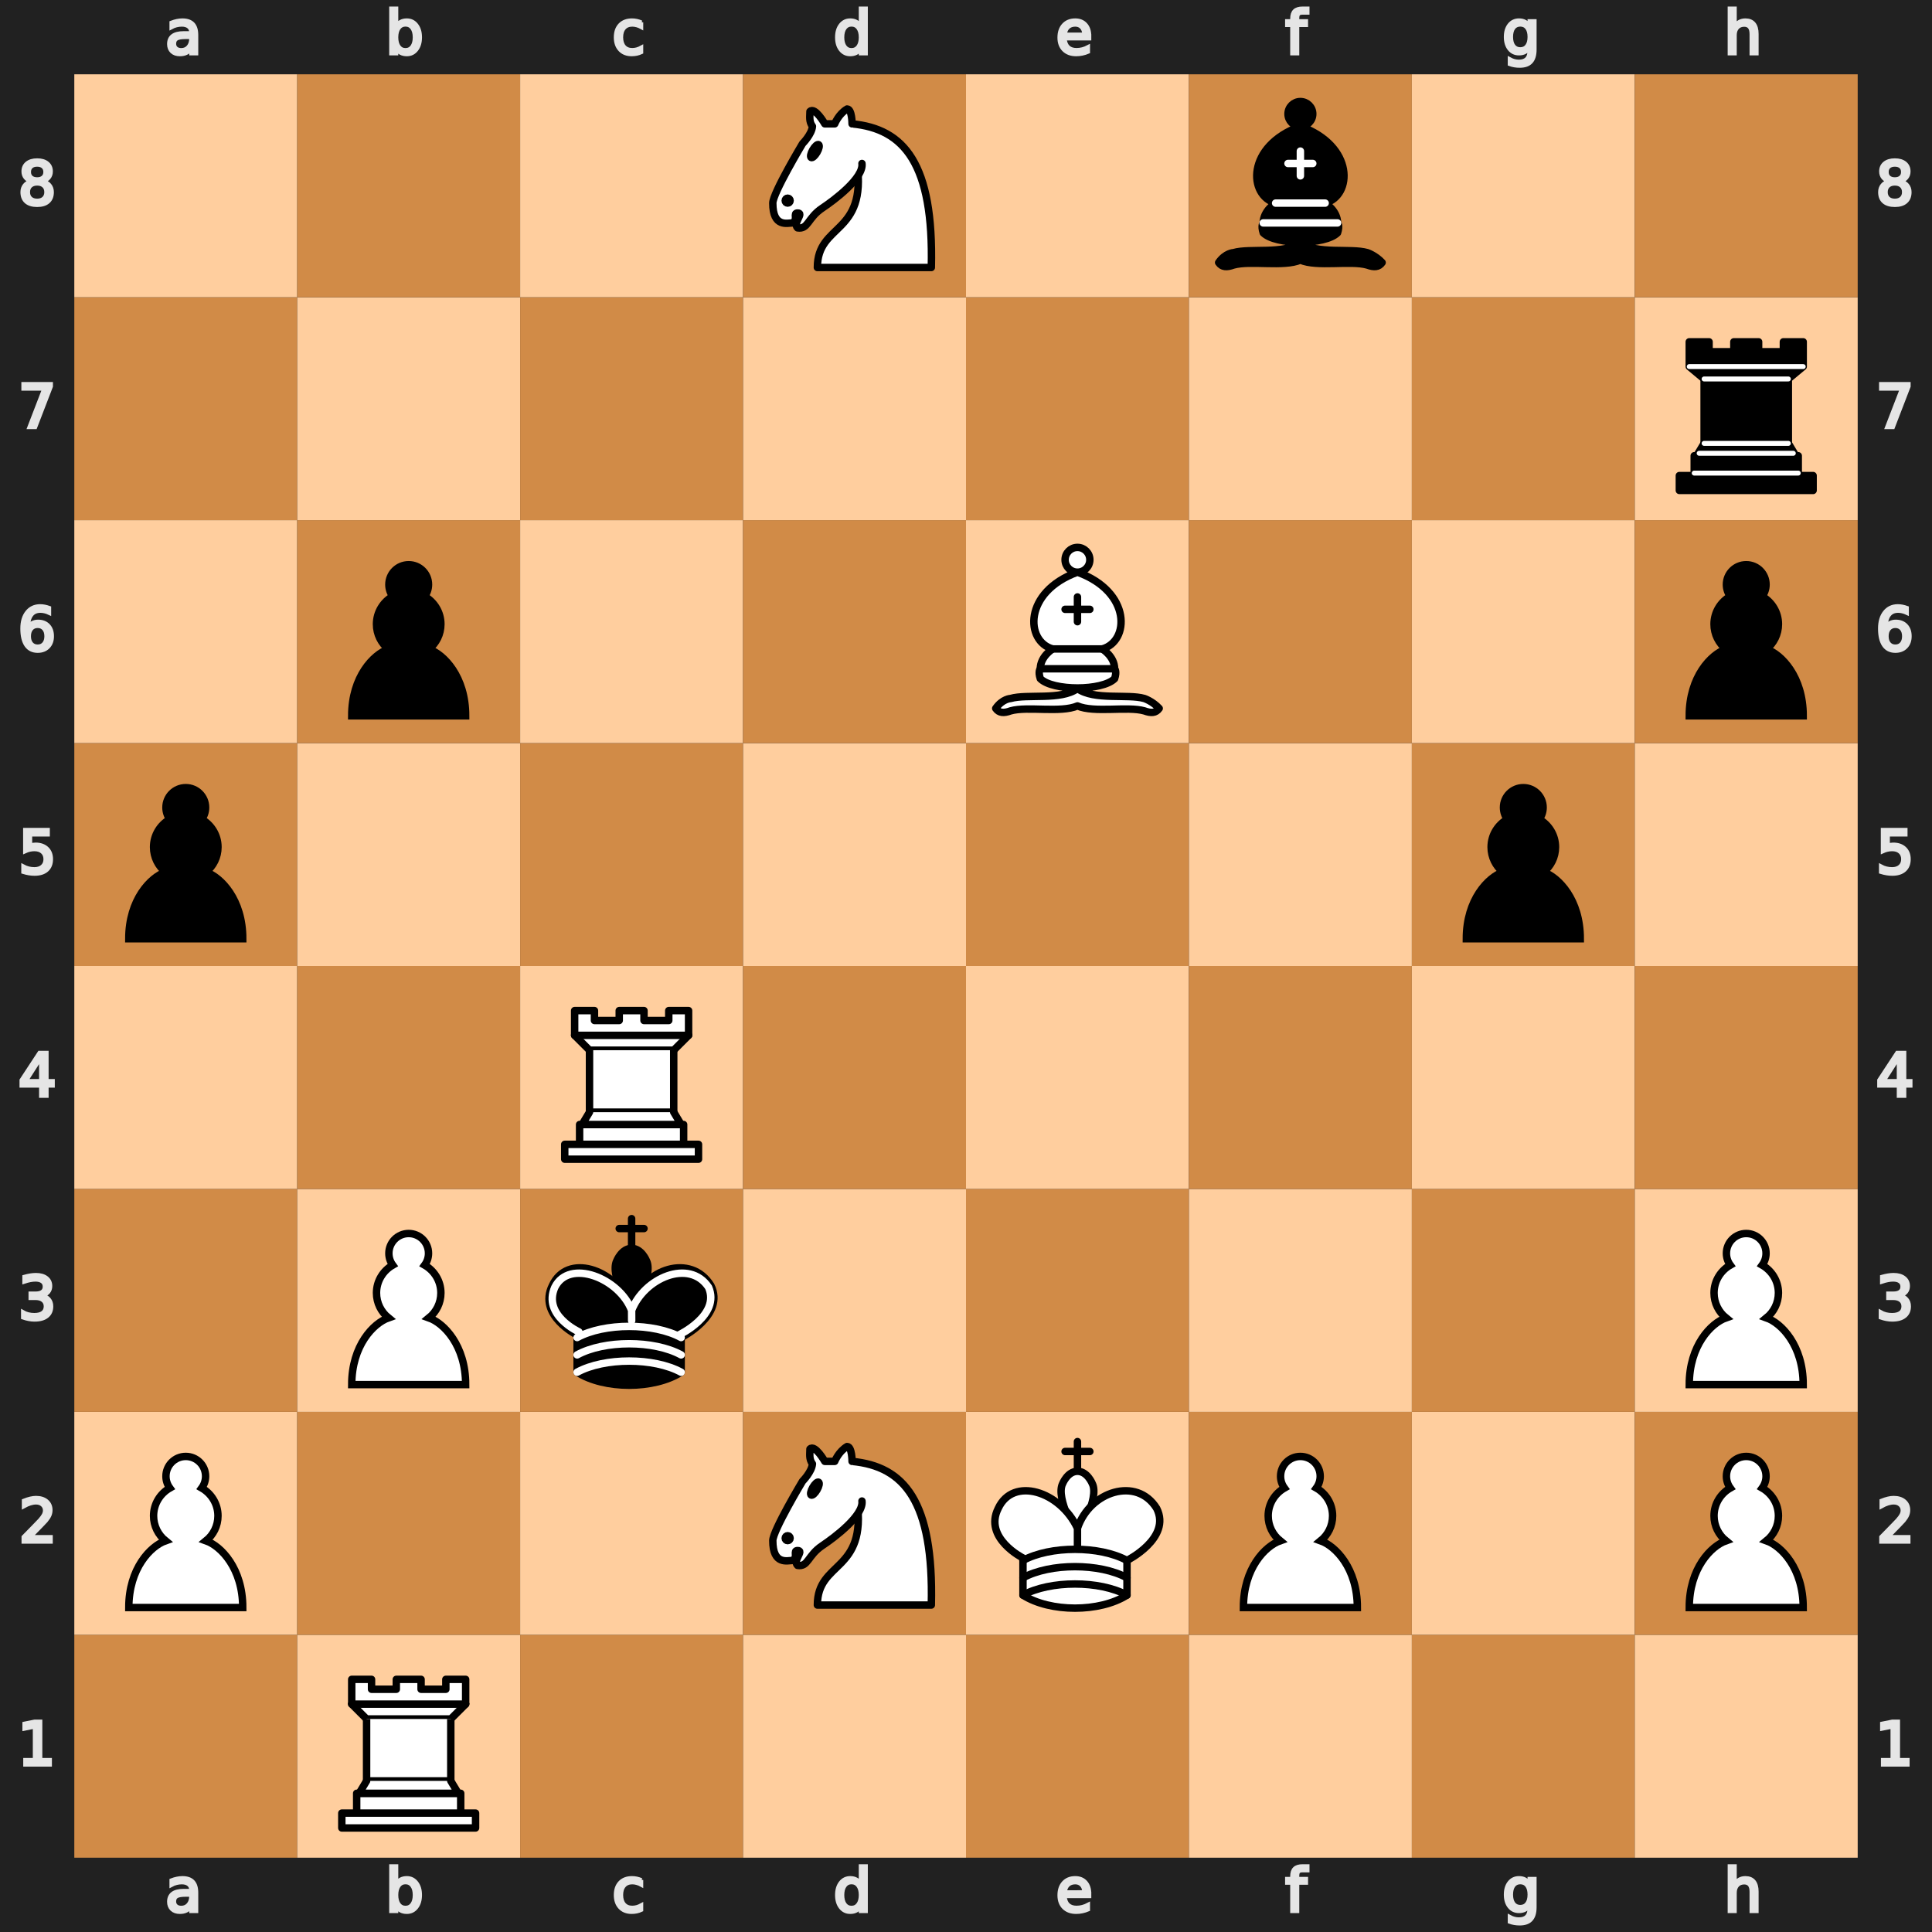
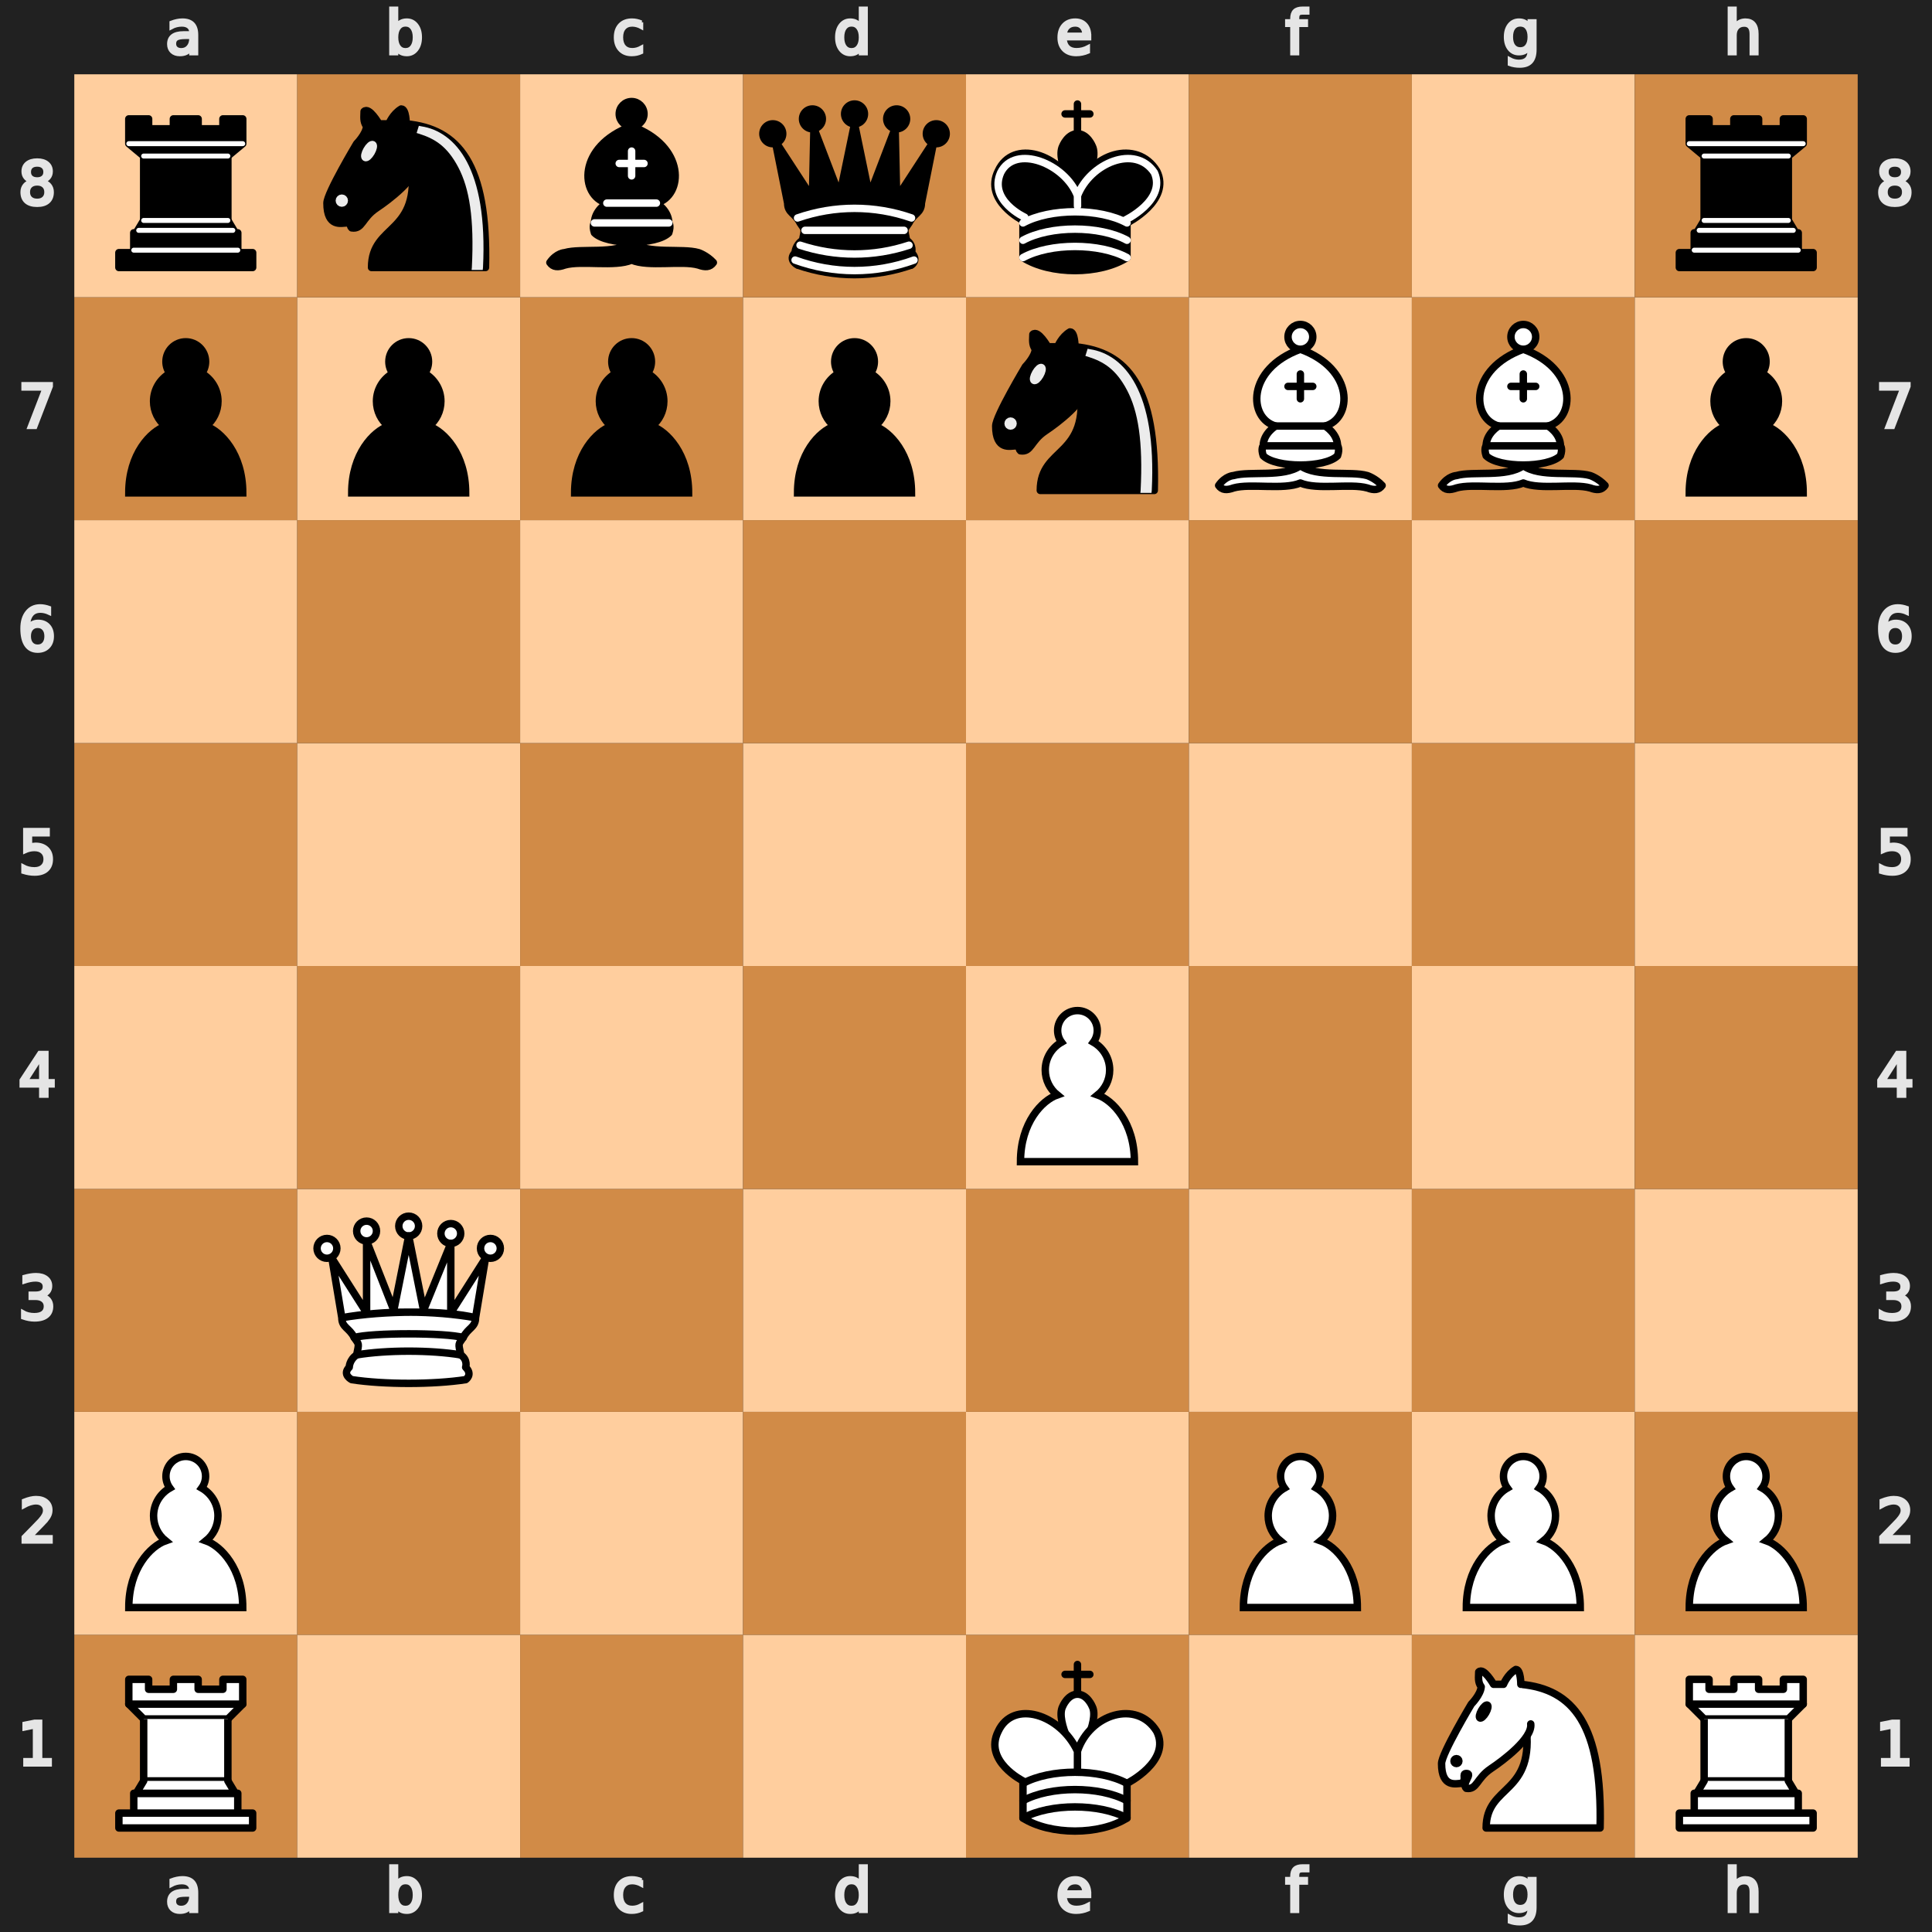
<svg xmlns="http://www.w3.org/2000/svg" xmlns:xlink="http://www.w3.org/1999/xlink" version="1.2" baseProfile="tiny" viewBox="0 0 390 390" width="350" height="350">
  <defs>
    <g id="white-pawn" class="white pawn">
      <path d="M22.5 9c-2.21 0-4 1.79-4 4 0 .89.29 1.71.78 2.38C17.33 16.5 16 18.59 16 21c0 2.03.94 3.84 2.41 5.03-3 1.06-7.41 5.55-7.41 13.47h23c0-7.92-4.41-12.41-7.41-13.47 1.47-1.19 2.41-3 2.41-5.03 0-2.41-1.33-4.5-3.28-5.62.49-.67.78-1.49.78-2.38 0-2.21-1.79-4-4-4z" fill="#fff" stroke="#000" stroke-width="1.5" stroke-linecap="round" />
    </g>
    <g id="white-knight" class="white knight" fill="none" fill-rule="evenodd" stroke="#000" stroke-width="1.5" stroke-linecap="round" stroke-linejoin="round">
      <path d="M 22,10 C 32.5,11 38.5,18 38,39 L 15,39 C 15,30 25,32.5 23,18" style="fill:#ffffff; stroke:#000000;" />
      <path d="M 24,18 C 24.38,20.91 18.45,25.37 16,27 C 13,29 13.18,31.34 11,31 C 9.958,30.06 12.41,27.96 11,28 C 10,28 11.19,29.23 10,30 C 9,30 5.997,31 6,26 C 6,24 12,14 12,14 C 12,14 13.89,12.1 14,10.5 C 13.27,9.506 13.5,8.5 13.5,7.5 C 14.5,6.5 16.5,10 16.5,10 L 18.5,10 C 18.5,10 19.28,8.008 21,7 C 22,7 22,10 22,10" style="fill:#ffffff; stroke:#000000;" />
      <path d="M 9.5 25.5 A 0.5 0.5 0 1 1 8.5,25.5 A 0.5 0.5 0 1 1 9.5 25.5 z" style="fill:#000000; stroke:#000000;" />
      <path d="M 15 15.5 A 0.5 1.5 0 1 1 14,15.5 A 0.5 1.5 0 1 1 15 15.5 z" transform="matrix(0.866,0.5,-0.5,0.866,9.693,-5.173)" style="fill:#000000; stroke:#000000;" />
    </g>
    <g id="white-bishop" class="white bishop" fill="none" fill-rule="evenodd" stroke="#000" stroke-width="1.5" stroke-linecap="round" stroke-linejoin="round">
      <g fill="#fff" stroke-linecap="butt">
        <path d="M9 36c3.39-.97 10.11.43 13.5-2 3.39 2.43 10.11 1.03 13.5 2 0 0 1.65.54 3 2-.68.97-1.65.99-3 .5-3.39-.97-10.11.46-13.5-1-3.39 1.46-10.11.03-13.5 1-1.354.49-2.323.47-3-.5 1.354-1.94 3-2 3-2zM15 32c2.5 2.5 12.5 2.5 15 0 .5-1.5 0-2 0-2 0-2.5-2.5-4-2.5-4 5.5-1.5 6-11.5-5-15.5-11 4-10.5 14-5 15.5 0 0-2.5 1.5-2.5 4 0 0-.5.5 0 2zM25 8a2.5 2.5 0 1 1-5 0 2.5 2.5 0 1 1 5 0z" />
      </g>
      <path d="M17.5 26h10M15 30h15m-7.5-14.5v5M20 18h5" stroke-linejoin="miter" />
    </g>
    <g id="white-rook" class="white rook" fill="#fff" fill-rule="evenodd" stroke="#000" stroke-width="1.5" stroke-linecap="round" stroke-linejoin="round">
      <path d="M9 39h27v-3H9v3zM12 36v-4h21v4H12zM11 14V9h4v2h5V9h5v2h5V9h4v5" stroke-linecap="butt" />
      <path d="M34 14l-3 3H14l-3-3" />
      <path d="M31 17v12.5H14V17" stroke-linecap="butt" stroke-linejoin="miter" />
      <path d="M31 29.5l1.5 2.5h-20l1.5-2.5" />
      <path d="M11 14h23" fill="none" stroke-linejoin="miter" />
    </g>
+     <g id="white-queen" class="white queen" fill="#fff" fill-rule="evenodd" stroke="#000" stroke-width="1.5" stroke-linecap="round" stroke-linejoin="round">
+       <path d="M8 12a2 2 0 1 1-4 0 2 2 0 1 1 4 0zM24.5 7.5a2 2 0 1 1-4 0 2 2 0 1 1 4 0zM41 12a2 2 0 1 1-4 0 2 2 0 1 1 4 0zM16 8.5a2 2 0 1 1-4 0 2 2 0 1 1 4 0zM33 9a2 2 0 1 1-4 0 2 2 0 1 1 4 0z" />
+       <path d="M9 26c8.5-1.5 21-1.5 27 0l2-12-7 11V11l-5.5 13.5-3-15-3 15-5.5-14V25L7 14l2 12zM9 26c0 2 1.5 2 2.5 4 1 1.5 1 1 .5 3.5-1.5 1-1.5 2.5-1.5 2.5-1.5 1.5.5 2.5.5 2.5 6.5 1 16.5 1 23 0 0 0 1.5-1 0-2.5 0 0 .5-1.5-1-2.5-.5-2.5-.5-2 .5-3.5 1-2 2.5-2 2.5-4-8.5-1.5-18.5-1.5-27 0z" stroke-linecap="butt" />
+       <path d="M11.5 30c3.5-1 18.5-1 22 0M12 33.5c6-1 15-1 21 0" fill="none" />
+     </g>
    <g id="white-king" class="white king" fill="none" fill-rule="evenodd" stroke="#000" stroke-width="1.5" stroke-linecap="round" stroke-linejoin="round">
      <path d="M22.5 11.63V6M20 8h5" stroke-linejoin="miter" />
      <path d="M22.5 25s4.5-7.5 3-10.5c0 0-1-2.5-3-2.5s-3 2.5-3 2.5c-1.5 3 3 10.5 3 10.5" fill="#fff" stroke-linecap="butt" stroke-linejoin="miter" />
      <path d="M11.5 37c5.5 3.5 15.5 3.5 21 0v-7s9-4.5 6-10.5c-4-6.5-13.5-3.5-16 4V27v-3.5c-3.5-7.5-13-10.5-16-4-3 6 5 10 5 10V37z" fill="#fff" />
      <path d="M11.5 30c5.5-3 15.5-3 21 0m-21 3.5c5.5-3 15.5-3 21 0m-21 3.5c5.5-3 15.5-3 21 0" />
    </g>
    <g id="black-pawn" class="black pawn">
      <path d="M22.5 9c-2.21 0-4 1.79-4 4 0 .89.29 1.71.78 2.38C17.33 16.5 16 18.59 16 21c0 2.03.94 3.84 2.41 5.03-3 1.06-7.41 5.55-7.41 13.47h23c0-7.92-4.41-12.41-7.41-13.47 1.47-1.19 2.41-3 2.41-5.03 0-2.41-1.33-4.5-3.28-5.62.49-.67.78-1.49.78-2.38 0-2.21-1.79-4-4-4z" stroke="#000" stroke-width="1.5" stroke-linecap="round" />
    </g>
+     <g id="black-knight" class="black knight" fill="none" fill-rule="evenodd" stroke="#000" stroke-width="1.5" stroke-linecap="round" stroke-linejoin="round">
+       <path d="M 22,10 C 32.5,11 38.5,18 38,39 L 15,39 C 15,30 25,32.5 23,18" style="fill:#000000; stroke:#000000;" />
+       <path d="M 24,18 C 24.38,20.91 18.45,25.37 16,27 C 13,29 13.18,31.34 11,31 C 9.958,30.06 12.41,27.96 11,28 C 10,28 11.19,29.23 10,30 C 9,30 5.997,31 6,26 C 6,24 12,14 12,14 C 12,14 13.89,12.1 14,10.5 C 13.27,9.506 13.5,8.5 13.5,7.5 C 14.5,6.5 16.5,10 16.5,10 L 18.5,10 C 18.5,10 19.28,8.008 21,7 C 22,7 22,10 22,10" style="fill:#000000; stroke:#000000;" />
+       <path d="M 9.5 25.5 A 0.5 0.5 0 1 1 8.5,25.5 A 0.5 0.5 0 1 1 9.5 25.5 z" style="fill:#ececec; stroke:#ececec;" />
+       <path d="M 15 15.5 A 0.5 1.5 0 1 1 14,15.5 A 0.5 1.5 0 1 1 15 15.5 z" transform="matrix(0.866,0.5,-0.5,0.866,9.693,-5.173)" style="fill:#ececec; stroke:#ececec;" />
+       <path d="M 24.55,10.4 L 24.1,11.85 L 24.6,12 C 27.75,13 30.25,14.49 32.5,18.75 C 34.75,23.01 35.75,29.06 35.25,39 L 35.2,39.5 L 37.45,39.5 L 37.5,39 C 38,28.94 36.62,22.15 34.25,17.66 C 31.88,13.17 28.46,11.02 25.06,10.5 L 24.55,10.4 z " style="fill:#ececec; stroke:none;" />
+     </g>
    <g id="black-bishop" class="black bishop" fill="none" fill-rule="evenodd" stroke="#000" stroke-width="1.5" stroke-linecap="round" stroke-linejoin="round">
      <path d="M9 36c3.39-.97 10.11.43 13.5-2 3.39 2.43 10.11 1.03 13.5 2 0 0 1.65.54 3 2-.68.97-1.65.99-3 .5-3.39-.97-10.11.46-13.5-1-3.39 1.46-10.11.03-13.5 1-1.354.49-2.323.47-3-.5 1.354-1.94 3-2 3-2zm6-4c2.5 2.5 12.5 2.5 15 0 .5-1.5 0-2 0-2 0-2.5-2.5-4-2.5-4 5.5-1.5 6-11.5-5-15.5-11 4-10.5 14-5 15.5 0 0-2.5 1.5-2.5 4 0 0-.5.5 0 2zM25 8a2.5 2.5 0 1 1-5 0 2.5 2.5 0 1 1 5 0z" fill="#000" stroke-linecap="butt" />
      <path d="M17.5 26h10M15 30h15m-7.5-14.5v5M20 18h5" stroke="#fff" stroke-linejoin="miter" />
    </g>
    <g id="black-rook" class="black rook" fill="#000" fill-rule="evenodd" stroke="#000" stroke-width="1.5" stroke-linecap="round" stroke-linejoin="round">
      <path d="M9 39h27v-3H9v3zM12.5 32l1.5-2.5h17l1.5 2.5h-20zM12 36v-4h21v4H12z" stroke-linecap="butt" />
      <path d="M14 29.5v-13h17v13H14z" stroke-linecap="butt" stroke-linejoin="miter" />
      <path d="M14 16.5L11 14h23l-3 2.5H14zM11 14V9h4v2h5V9h5v2h5V9h4v5H11z" stroke-linecap="butt" />
      <path d="M12 35.5h21M13 31.5h19M14 29.5h17M14 16.5h17M11 14h23" fill="none" stroke="#fff" stroke-width="1" stroke-linejoin="miter" />
+     </g>
+     <g id="black-queen" class="black queen" fill="#000" fill-rule="evenodd" stroke="#000" stroke-width="1.5" stroke-linecap="round" stroke-linejoin="round">
+       <g fill="#000" stroke="none">
+         <circle cx="6" cy="12" r="2.75" />
+         <circle cx="14" cy="9" r="2.75" />
+         <circle cx="22.5" cy="8" r="2.75" />
+         <circle cx="31" cy="9" r="2.75" />
+         <circle cx="39" cy="12" r="2.75" />
+       </g>
+       <path d="M9 26c8.5-1.5 21-1.5 27 0l2.5-12.5L31 25l-.3-14.1-5.2 13.6-3-14.5-3 14.5-5.2-13.6L14 25 6.5 13.5 9 26zM9 26c0 2 1.5 2 2.5 4 1 1.5 1 1 .5 3.5-1.5 1-1.5 2.5-1.5 2.5-1.5 1.5.5 2.5.5 2.5 6.5 1 16.5 1 23 0 0 0 1.5-1 0-2.5 0 0 .5-1.5-1-2.5-.5-2.5-.5-2 .5-3.5 1-2 2.5-2 2.5-4-8.5-1.5-18.5-1.5-27 0z" stroke-linecap="butt" />
+       <path d="M11 38.5a35 35 1 0 0 23 0" fill="none" stroke-linecap="butt" />
+       <path d="M11 29a35 35 1 0 1 23 0M12.5 31.5h20M11.5 34.5a35 35 1 0 0 22 0M10.5 37.5a35 35 1 0 0 24 0" fill="none" stroke="#fff" />
    </g>
    <g id="black-king" class="black king" fill="none" fill-rule="evenodd" stroke="#000" stroke-width="1.5" stroke-linecap="round" stroke-linejoin="round">
      <path d="M22.5 11.63V6" stroke-linejoin="miter" />
      <path d="M22.5 25s4.5-7.5 3-10.5c0 0-1-2.5-3-2.5s-3 2.5-3 2.5c-1.5 3 3 10.5 3 10.5" fill="#000" stroke-linecap="butt" stroke-linejoin="miter" />
      <path d="M11.5 37c5.5 3.5 15.5 3.5 21 0v-7s9-4.5 6-10.5c-4-6.5-13.5-3.5-16 4V27v-3.5c-3.5-7.5-13-10.5-16-4-3 6 5 10 5 10V37z" fill="#000" />
      <path d="M20 8h5" stroke-linejoin="miter" />
      <path d="M32 29.5s8.5-4 6.03-9.65C34.15 14 25 18 22.5 24.5l.01 2.1-.01-2.1C20 18 9.906 14 6.997 19.85c-2.497 5.65 4.853 9 4.853 9M11.5 30c5.5-3 15.5-3 21 0m-21 3.5c5.5-3 15.5-3 21 0m-21 3.5c5.5-3 15.5-3 21 0" stroke="#fff" />
    </g>
  </defs>
  <rect x="0" y="0" width="390" height="390" fill="#212121" />
  <g transform="translate(20, 0) scale(0.75, 0.75)" fill="#e5e5e5" stroke="#e5e5e5">
    <path d="M23.328 10.016q-1.742 0-2.414.398-.672.398-.672 1.36 0 .765.5 1.218.508.445 1.375.445 1.196 0 1.914-.843.727-.852.727-2.258v-.32zm2.867-.594v4.992h-1.437v-1.328q-.492.797-1.227 1.18-.734.375-1.797.375-1.343 0-2.14-.75-.79-.758-.79-2.024 0-1.476.985-2.226.992-.75 2.953-.75h2.016V8.75q0-.992-.656-1.531-.649-.547-1.829-.547-.75 0-1.46.18-.711.18-1.368.539V6.062q.79-.304 1.532-.453.742-.156 1.445-.156 1.898 0 2.836.984.937.985.937 2.985z" />
  </g>
  <g transform="translate(20, 375) scale(0.75, 0.75)" fill="#e5e5e5" stroke="#e5e5e5">
    <path d="M23.328 10.016q-1.742 0-2.414.398-.672.398-.672 1.36 0 .765.5 1.218.508.445 1.375.445 1.196 0 1.914-.843.727-.852.727-2.258v-.32zm2.867-.594v4.992h-1.437v-1.328q-.492.797-1.227 1.18-.734.375-1.797.375-1.343 0-2.14-.75-.79-.758-.79-2.024 0-1.476.985-2.226.992-.75 2.953-.75h2.016V8.75q0-.992-.656-1.531-.649-.547-1.829-.547-.75 0-1.46.18-.711.18-1.368.539V6.062q.79-.304 1.532-.453.742-.156 1.445-.156 1.898 0 2.836.984.937.985.937 2.985z" />
  </g>
  <g transform="translate(65, 0) scale(0.75, 0.75)" fill="#e5e5e5" stroke="#e5e5e5">
    <path d="M24.922 10.047q0-1.586-.656-2.485-.649-.906-1.79-.906-1.14 0-1.796.906-.649.899-.649 2.485 0 1.586.649 2.492.656.898 1.797.898 1.14 0 1.789-.898.656-.906.656-2.492zm-4.89-3.055q.452-.781 1.14-1.156.695-.383 1.656-.383 1.594 0 2.586 1.266 1 1.265 1 3.328 0 2.062-1 3.328-.992 1.266-2.586 1.266-.96 0-1.656-.375-.688-.383-1.14-1.164v1.312h-1.446V2.258h1.445z" />
  </g>
  <g transform="translate(65, 375) scale(0.75, 0.75)" fill="#e5e5e5" stroke="#e5e5e5">
    <path d="M24.922 10.047q0-1.586-.656-2.485-.649-.906-1.79-.906-1.14 0-1.796.906-.649.899-.649 2.485 0 1.586.649 2.492.656.898 1.797.898 1.14 0 1.789-.898.656-.906.656-2.492zm-4.89-3.055q.452-.781 1.14-1.156.695-.383 1.656-.383 1.594 0 2.586 1.266 1 1.265 1 3.328 0 2.062-1 3.328-.992 1.266-2.586 1.266-.96 0-1.656-.375-.688-.383-1.14-1.164v1.312h-1.446V2.258h1.445z" />
  </g>
  <g transform="translate(110, 0) scale(0.75, 0.75)" fill="#e5e5e5" stroke="#e5e5e5">
    <path d="M25.96 6v1.344q-.608-.336-1.226-.5-.609-.172-1.234-.172-1.398 0-2.172.89-.773.883-.773 2.485 0 1.601.773 2.492.774.883 2.172.883.625 0 1.234-.164.618-.172 1.227-.508v1.328q-.602.281-1.25.422-.64.14-1.367.14-1.977 0-3.14-1.242-1.165-1.242-1.165-3.351 0-2.14 1.172-3.367 1.18-1.227 3.227-1.227.664 0 1.296.14.633.134 1.227.407z" />
  </g>
  <g transform="translate(110, 375) scale(0.75, 0.75)" fill="#e5e5e5" stroke="#e5e5e5">
    <path d="M25.96 6v1.344q-.608-.336-1.226-.5-.609-.172-1.234-.172-1.398 0-2.172.89-.773.883-.773 2.485 0 1.601.773 2.492.774.883 2.172.883.625 0 1.234-.164.618-.172 1.227-.508v1.328q-.602.281-1.25.422-.64.14-1.367.14-1.977 0-3.14-1.242-1.165-1.242-1.165-3.351 0-2.14 1.172-3.367 1.18-1.227 3.227-1.227.664 0 1.296.14.633.134 1.227.407z" />
  </g>
  <g transform="translate(155, 0) scale(0.75, 0.75)" fill="#e5e5e5" stroke="#e5e5e5">
    <path d="M24.973 6.992V2.258h1.437v12.156h-1.437v-1.312q-.453.78-1.149 1.164-.687.375-1.656.375-1.586 0-2.586-1.266-.992-1.266-.992-3.328 0-2.063.992-3.328 1-1.266 2.586-1.266.969 0 1.656.383.696.375 1.149 1.156zm-4.899 3.055q0 1.586.649 2.492.656.898 1.797.898 1.14 0 1.796-.898.657-.906.657-2.492 0-1.586-.657-2.485-.656-.906-1.796-.906-1.141 0-1.797.906-.649.899-.649 2.485z" />
  </g>
  <g transform="translate(155, 375) scale(0.75, 0.75)" fill="#e5e5e5" stroke="#e5e5e5">
    <path d="M24.973 6.992V2.258h1.437v12.156h-1.437v-1.312q-.453.78-1.149 1.164-.687.375-1.656.375-1.586 0-2.586-1.266-.992-1.266-.992-3.328 0-2.063.992-3.328 1-1.266 2.586-1.266.969 0 1.656.383.696.375 1.149 1.156zm-4.899 3.055q0 1.586.649 2.492.656.898 1.797.898 1.14 0 1.796-.898.657-.906.657-2.492 0-1.586-.657-2.485-.656-.906-1.796-.906-1.141 0-1.797.906-.649.899-.649 2.485z" />
  </g>
  <g transform="translate(200, 0) scale(0.75, 0.75)" fill="#e5e5e5" stroke="#e5e5e5">
    <path d="M26.555 9.68v.703h-6.61q.094 1.484.89 2.265.806.774 2.235.774.828 0 1.602-.203.781-.203 1.547-.61v1.36q-.774.328-1.586.5-.813.172-1.649.172-2.093 0-3.32-1.22-1.219-1.218-1.219-3.296 0-2.148 1.157-3.406 1.164-1.266 3.132-1.266 1.766 0 2.79 1.14 1.03 1.134 1.03 3.087zm-1.438-.422q-.015-1.18-.664-1.883-.64-.703-1.703-.703-1.203 0-1.93.68-.718.68-.828 1.914z" />
  </g>
  <g transform="translate(200, 375) scale(0.75, 0.75)" fill="#e5e5e5" stroke="#e5e5e5">
    <path d="M26.555 9.68v.703h-6.61q.094 1.484.89 2.265.806.774 2.235.774.828 0 1.602-.203.781-.203 1.547-.61v1.36q-.774.328-1.586.5-.813.172-1.649.172-2.093 0-3.32-1.22-1.219-1.218-1.219-3.296 0-2.148 1.157-3.406 1.164-1.266 3.132-1.266 1.766 0 2.79 1.14 1.03 1.134 1.03 3.087zm-1.438-.422q-.015-1.18-.664-1.883-.64-.703-1.703-.703-1.203 0-1.93.68-.718.68-.828 1.914z" />
  </g>
  <g transform="translate(245, 0) scale(0.75, 0.75)" fill="#e5e5e5" stroke="#e5e5e5">
    <path d="M25.285 2.258v1.195H23.91q-.773 0-1.078.313-.297.312-.297 1.125v.773h2.367v1.117h-2.367v7.633H21.09V6.781h-1.375V5.664h1.375v-.61q0-1.46.68-2.124.68-.672 2.156-.672z" />
  </g>
  <g transform="translate(245, 375) scale(0.75, 0.75)" fill="#e5e5e5" stroke="#e5e5e5">
    <path d="M25.285 2.258v1.195H23.91q-.773 0-1.078.313-.297.312-.297 1.125v.773h2.367v1.117h-2.367v7.633H21.09V6.781h-1.375V5.664h1.375v-.61q0-1.46.68-2.124.68-.672 2.156-.672z" />
  </g>
  <g transform="translate(290, 0) scale(0.75, 0.75)" fill="#e5e5e5" stroke="#e5e5e5">
    <path d="M24.973 9.937q0-1.562-.649-2.421-.64-.86-1.804-.86-1.157 0-1.805.86-.64.859-.64 2.421 0 1.555.64 2.415.648.859 1.805.859 1.164 0 1.804-.86.649-.859.649-2.414zm1.437 3.391q0 2.234-.992 3.32-.992 1.094-3.04 1.094-.757 0-1.429-.117-.672-.11-1.304-.344v-1.398q.632.344 1.25.508.617.164 1.257.164 1.414 0 2.118-.743.703-.734.703-2.226v-.711q-.446.773-1.141 1.156-.695.383-1.664.383-1.61 0-2.594-1.227-.984-1.226-.984-3.25 0-2.03.984-3.257.985-1.227 2.594-1.227.969 0 1.664.383t1.14 1.156V5.664h1.438z" />
  </g>
  <g transform="translate(290, 375) scale(0.75, 0.75)" fill="#e5e5e5" stroke="#e5e5e5">
    <path d="M24.973 9.937q0-1.562-.649-2.421-.64-.86-1.804-.86-1.157 0-1.805.86-.64.859-.64 2.421 0 1.555.64 2.415.648.859 1.805.859 1.164 0 1.804-.86.649-.859.649-2.414zm1.437 3.391q0 2.234-.992 3.32-.992 1.094-3.04 1.094-.757 0-1.429-.117-.672-.11-1.304-.344v-1.398q.632.344 1.25.508.617.164 1.257.164 1.414 0 2.118-.743.703-.734.703-2.226v-.711q-.446.773-1.141 1.156-.695.383-1.664.383-1.61 0-2.594-1.227-.984-1.226-.984-3.25 0-2.03.984-3.257.985-1.227 2.594-1.227.969 0 1.664.383t1.14 1.156V5.664h1.438z" />
  </g>
  <g transform="translate(335, 0) scale(0.75, 0.75)" fill="#e5e5e5" stroke="#e5e5e5">
    <path d="M26.164 9.133v5.281h-1.437V9.18q0-1.243-.485-1.86-.484-.617-1.453-.617-1.164 0-1.836.742-.672.742-.672 2.024v4.945h-1.445V2.258h1.445v4.765q.516-.789 1.211-1.18.703-.39 1.617-.39 1.508 0 2.282.938.773.93.773 2.742z" />
  </g>
  <g transform="translate(335, 375) scale(0.75, 0.75)" fill="#e5e5e5" stroke="#e5e5e5">
    <path d="M26.164 9.133v5.281h-1.437V9.18q0-1.243-.485-1.86-.484-.617-1.453-.617-1.164 0-1.836.742-.672.742-.672 2.024v4.945h-1.445V2.258h1.445v4.765q.516-.789 1.211-1.18.703-.39 1.617-.39 1.508 0 2.282.938.773.93.773 2.742z" />
  </g>
  <g transform="translate(0, 335) scale(0.75, 0.75)" fill="#e5e5e5" stroke="#e5e5e5">
    <path d="M6.754 26.996h2.578v-8.898l-2.805.562v-1.437l2.79-.563h1.578v10.336h2.578v1.328h-6.72z" />
  </g>
  <g transform="translate(375, 335) scale(0.75, 0.75)" fill="#e5e5e5" stroke="#e5e5e5">
    <path d="M6.754 26.996h2.578v-8.898l-2.805.562v-1.437l2.79-.563h1.578v10.336h2.578v1.328h-6.72z" />
  </g>
  <g transform="translate(0, 290) scale(0.75, 0.75)" fill="#e5e5e5" stroke="#e5e5e5">
    <path d="M8.195 26.996h5.508v1.328H6.297v-1.328q.898-.93 2.445-2.492 1.555-1.57 1.953-2.024.758-.851 1.055-1.437.305-.594.305-1.164 0-.93-.657-1.516-.648-.586-1.695-.586-.742 0-1.57.258-.82.258-1.758.781v-1.593q.953-.383 1.781-.578.828-.196 1.516-.196 1.812 0 2.89.906 1.079.907 1.079 2.422 0 .72-.274 1.368-.265.64-.976 1.515-.196.227-1.243 1.313-1.046 1.078-2.953 3.023z" />
  </g>
  <g transform="translate(375, 290) scale(0.75, 0.75)" fill="#e5e5e5" stroke="#e5e5e5">
    <path d="M8.195 26.996h5.508v1.328H6.297v-1.328q.898-.93 2.445-2.492 1.555-1.57 1.953-2.024.758-.851 1.055-1.437.305-.594.305-1.164 0-.93-.657-1.516-.648-.586-1.695-.586-.742 0-1.57.258-.82.258-1.758.781v-1.593q.953-.383 1.781-.578.828-.196 1.516-.196 1.812 0 2.89.906 1.079.907 1.079 2.422 0 .72-.274 1.368-.265.64-.976 1.515-.196.227-1.243 1.313-1.046 1.078-2.953 3.023z" />
  </g>
  <g transform="translate(0, 245) scale(0.75, 0.75)" fill="#e5e5e5" stroke="#e5e5e5">
    <path d="M11.434 22.035q1.132.242 1.765 1.008.64.766.64 1.89 0 1.727-1.187 2.672-1.187.946-3.375.946-.734 0-1.515-.149-.774-.14-1.602-.43V26.45q.656.383 1.438.578.78.196 1.632.196 1.485 0 2.258-.586.782-.586.782-1.703 0-1.032-.727-1.61-.719-.586-2.008-.586h-1.36v-1.297h1.423q1.164 0 1.78-.46.618-.47.618-1.344 0-.899-.64-1.375-.633-.485-1.82-.485-.65 0-1.391.141-.743.14-1.633.437V16.95q.898-.25 1.68-.375.788-.125 1.484-.125 1.797 0 2.844.82 1.046.813 1.046 2.204 0 .968-.554 1.64-.555.664-1.578.922z" />
  </g>
  <g transform="translate(375, 245) scale(0.75, 0.75)" fill="#e5e5e5" stroke="#e5e5e5">
    <path d="M11.434 22.035q1.132.242 1.765 1.008.64.766.64 1.89 0 1.727-1.187 2.672-1.187.946-3.375.946-.734 0-1.515-.149-.774-.14-1.602-.43V26.45q.656.383 1.438.578.78.196 1.632.196 1.485 0 2.258-.586.782-.586.782-1.703 0-1.032-.727-1.61-.719-.586-2.008-.586h-1.36v-1.297h1.423q1.164 0 1.78-.46.618-.47.618-1.344 0-.899-.64-1.375-.633-.485-1.82-.485-.65 0-1.391.141-.743.14-1.633.437V16.95q.898-.25 1.68-.375.788-.125 1.484-.125 1.797 0 2.844.82 1.046.813 1.046 2.204 0 .968-.554 1.64-.555.664-1.578.922z" />
  </g>
  <g transform="translate(0, 200) scale(0.75, 0.75)" fill="#e5e5e5" stroke="#e5e5e5">
    <path d="M11.016 18.035L7.03 24.262h3.985zm-.414-1.375h1.984v7.602h1.664v1.312h-1.664v2.75h-1.57v-2.75H5.75v-1.523z" />
  </g>
  <g transform="translate(375, 200) scale(0.75, 0.75)" fill="#e5e5e5" stroke="#e5e5e5">
    <path d="M11.016 18.035L7.03 24.262h3.985zm-.414-1.375h1.984v7.602h1.664v1.312h-1.664v2.75h-1.57v-2.75H5.75v-1.523z" />
  </g>
  <g transform="translate(0, 155) scale(0.75, 0.75)" fill="#e5e5e5" stroke="#e5e5e5">
    <path d="M6.719 16.66h6.195v1.328h-4.75v2.86q.344-.118.688-.172.343-.063.687-.063 1.953 0 3.094 1.07 1.14 1.07 1.14 2.899 0 1.883-1.171 2.93-1.172 1.039-3.305 1.039-.735 0-1.5-.125-.758-.125-1.57-.375v-1.586q.703.383 1.453.57.75.188 1.586.188 1.351 0 2.14-.711.79-.711.79-1.93 0-1.219-.79-1.93-.789-.71-2.14-.71-.633 0-1.266.14-.625.14-1.281.438z" />
  </g>
  <g transform="translate(375, 155) scale(0.75, 0.75)" fill="#e5e5e5" stroke="#e5e5e5">
    <path d="M6.719 16.66h6.195v1.328h-4.75v2.86q.344-.118.688-.172.343-.063.687-.063 1.953 0 3.094 1.07 1.14 1.07 1.14 2.899 0 1.883-1.171 2.93-1.172 1.039-3.305 1.039-.735 0-1.5-.125-.758-.125-1.57-.375v-1.586q.703.383 1.453.57.75.188 1.586.188 1.351 0 2.14-.711.79-.711.79-1.93 0-1.219-.79-1.93-.789-.71-2.14-.71-.633 0-1.266.14-.625.14-1.281.438z" />
  </g>
  <g transform="translate(0, 110) scale(0.75, 0.75)" fill="#e5e5e5" stroke="#e5e5e5">
    <path d="M10.137 21.863q-1.063 0-1.688.727-.617.726-.617 1.992 0 1.258.617 1.992.625.727 1.688.727 1.062 0 1.68-.727.624-.734.624-1.992 0-1.266-.625-1.992-.617-.727-1.68-.727zm3.133-4.945v1.437q-.594-.28-1.204-.43-.601-.148-1.195-.148-1.562 0-2.39 1.055-.82 1.055-.938 3.188.46-.68 1.156-1.04.696-.367 1.531-.367 1.758 0 2.774 1.07 1.023 1.063 1.023 2.899 0 1.797-1.062 2.883-1.063 1.086-2.828 1.086-2.024 0-3.094-1.547-1.07-1.555-1.07-4.5 0-2.766 1.312-4.406 1.313-1.649 3.524-1.649.593 0 1.195.117.61.118 1.266.352z" />
  </g>
  <g transform="translate(375, 110) scale(0.75, 0.75)" fill="#e5e5e5" stroke="#e5e5e5">
    <path d="M10.137 21.863q-1.063 0-1.688.727-.617.726-.617 1.992 0 1.258.617 1.992.625.727 1.688.727 1.062 0 1.68-.727.624-.734.624-1.992 0-1.266-.625-1.992-.617-.727-1.68-.727zm3.133-4.945v1.437q-.594-.28-1.204-.43-.601-.148-1.195-.148-1.562 0-2.39 1.055-.82 1.055-.938 3.188.46-.68 1.156-1.04.696-.367 1.531-.367 1.758 0 2.774 1.07 1.023 1.063 1.023 2.899 0 1.797-1.062 2.883-1.063 1.086-2.828 1.086-2.024 0-3.094-1.547-1.07-1.555-1.07-4.5 0-2.766 1.312-4.406 1.313-1.649 3.524-1.649.593 0 1.195.117.61.118 1.266.352z" />
  </g>
  <g transform="translate(0, 65) scale(0.75, 0.75)" fill="#e5e5e5" stroke="#e5e5e5">
    <path d="M6.25 16.66h7.5v.672L9.516 28.324H7.867l3.985-10.336H6.25z" />
  </g>
  <g transform="translate(375, 65) scale(0.75, 0.75)" fill="#e5e5e5" stroke="#e5e5e5">
    <path d="M6.25 16.66h7.5v.672L9.516 28.324H7.867l3.985-10.336H6.25z" />
  </g>
  <g transform="translate(0, 20) scale(0.75, 0.75)" fill="#e5e5e5" stroke="#e5e5e5">
    <path d="M10 22.785q-1.125 0-1.773.602-.641.601-.641 1.656t.64 1.656q.649.602 1.774.602t1.773-.602q.649-.61.649-1.656 0-1.055-.649-1.656-.64-.602-1.773-.602zm-1.578-.672q-1.016-.25-1.586-.945-.563-.695-.563-1.695 0-1.399.993-2.211 1-.813 2.734-.813 1.742 0 2.734.813.993.812.993 2.21 0 1-.57 1.696-.563.695-1.571.945 1.14.266 1.773 1.04.641.773.641 1.89 0 1.695-1.04 2.602-1.03.906-2.96.906t-2.969-.906Q6 26.738 6 25.043q0-1.117.64-1.89.641-.774 1.782-1.04zm-.578-2.492q0 .906.562 1.414.57.508 1.594.508 1.016 0 1.586-.508.578-.508.578-1.414 0-.906-.578-1.414-.57-.508-1.586-.508-1.023 0-1.594.508-.562.508-.562 1.414z" />
  </g>
  <g transform="translate(375, 20) scale(0.75, 0.75)" fill="#e5e5e5" stroke="#e5e5e5">
    <path d="M10 22.785q-1.125 0-1.773.602-.641.601-.641 1.656t.64 1.656q.649.602 1.774.602t1.773-.602q.649-.61.649-1.656 0-1.055-.649-1.656-.64-.602-1.773-.602zm-1.578-.672q-1.016-.25-1.586-.945-.563-.695-.563-1.695 0-1.399.993-2.211 1-.813 2.734-.813 1.742 0 2.734.813.993.812.993 2.21 0 1-.57 1.696-.563.695-1.571.945 1.14.266 1.773 1.04.641.773.641 1.89 0 1.695-1.04 2.602-1.03.906-2.96.906t-2.969-.906Q6 26.738 6 25.043q0-1.117.64-1.89.641-.774 1.782-1.04zm-.578-2.492q0 .906.562 1.414.57.508 1.594.508 1.016 0 1.586-.508.578-.508.578-1.414 0-.906-.578-1.414-.57-.508-1.586-.508-1.023 0-1.594.508-.562.508-.562 1.414z" />
  </g>
  <rect x="15" y="330" width="45" height="45" class="square dark a1" stroke="none" fill="#d18b47" />
  <rect x="60" y="330" width="45" height="45" class="square light b1" stroke="none" fill="#ffce9e" />
  <rect x="105" y="330" width="45" height="45" class="square dark c1" stroke="none" fill="#d18b47" />
  <rect x="150" y="330" width="45" height="45" class="square light d1" stroke="none" fill="#ffce9e" />
  <rect x="195" y="330" width="45" height="45" class="square dark e1" stroke="none" fill="#d18b47" />
  <rect x="240" y="330" width="45" height="45" class="square light f1" stroke="none" fill="#ffce9e" />
  <rect x="285" y="330" width="45" height="45" class="square dark g1" stroke="none" fill="#d18b47" />
  <rect x="330" y="330" width="45" height="45" class="square light h1" stroke="none" fill="#ffce9e" />
  <rect x="15" y="285" width="45" height="45" class="square light a2" stroke="none" fill="#ffce9e" />
  <rect x="60" y="285" width="45" height="45" class="square dark b2" stroke="none" fill="#d18b47" />
  <rect x="105" y="285" width="45" height="45" class="square light c2" stroke="none" fill="#ffce9e" />
  <rect x="150" y="285" width="45" height="45" class="square dark d2" stroke="none" fill="#d18b47" />
  <rect x="195" y="285" width="45" height="45" class="square light e2" stroke="none" fill="#ffce9e" />
  <rect x="240" y="285" width="45" height="45" class="square dark f2" stroke="none" fill="#d18b47" />
  <rect x="285" y="285" width="45" height="45" class="square light g2" stroke="none" fill="#ffce9e" />
  <rect x="330" y="285" width="45" height="45" class="square dark h2" stroke="none" fill="#d18b47" />
  <rect x="15" y="240" width="45" height="45" class="square dark a3" stroke="none" fill="#d18b47" />
  <rect x="60" y="240" width="45" height="45" class="square light b3" stroke="none" fill="#ffce9e" />
  <rect x="105" y="240" width="45" height="45" class="square dark c3" stroke="none" fill="#d18b47" />
  <rect x="150" y="240" width="45" height="45" class="square light d3" stroke="none" fill="#ffce9e" />
  <rect x="195" y="240" width="45" height="45" class="square dark e3" stroke="none" fill="#d18b47" />
  <rect x="240" y="240" width="45" height="45" class="square light f3" stroke="none" fill="#ffce9e" />
  <rect x="285" y="240" width="45" height="45" class="square dark g3" stroke="none" fill="#d18b47" />
  <rect x="330" y="240" width="45" height="45" class="square light h3" stroke="none" fill="#ffce9e" />
  <rect x="15" y="195" width="45" height="45" class="square light a4" stroke="none" fill="#ffce9e" />
  <rect x="60" y="195" width="45" height="45" class="square dark b4" stroke="none" fill="#d18b47" />
  <rect x="105" y="195" width="45" height="45" class="square light c4" stroke="none" fill="#ffce9e" />
  <rect x="150" y="195" width="45" height="45" class="square dark d4" stroke="none" fill="#d18b47" />
  <rect x="195" y="195" width="45" height="45" class="square light e4" stroke="none" fill="#ffce9e" />
  <rect x="240" y="195" width="45" height="45" class="square dark f4" stroke="none" fill="#d18b47" />
  <rect x="285" y="195" width="45" height="45" class="square light g4" stroke="none" fill="#ffce9e" />
  <rect x="330" y="195" width="45" height="45" class="square dark h4" stroke="none" fill="#d18b47" />
  <rect x="15" y="150" width="45" height="45" class="square dark a5" stroke="none" fill="#d18b47" />
  <rect x="60" y="150" width="45" height="45" class="square light b5" stroke="none" fill="#ffce9e" />
  <rect x="105" y="150" width="45" height="45" class="square dark c5" stroke="none" fill="#d18b47" />
  <rect x="150" y="150" width="45" height="45" class="square light d5" stroke="none" fill="#ffce9e" />
  <rect x="195" y="150" width="45" height="45" class="square dark e5" stroke="none" fill="#d18b47" />
  <rect x="240" y="150" width="45" height="45" class="square light f5" stroke="none" fill="#ffce9e" />
  <rect x="285" y="150" width="45" height="45" class="square dark g5" stroke="none" fill="#d18b47" />
  <rect x="330" y="150" width="45" height="45" class="square light h5" stroke="none" fill="#ffce9e" />
  <rect x="15" y="105" width="45" height="45" class="square light a6" stroke="none" fill="#ffce9e" />
  <rect x="60" y="105" width="45" height="45" class="square dark b6" stroke="none" fill="#d18b47" />
  <rect x="105" y="105" width="45" height="45" class="square light c6" stroke="none" fill="#ffce9e" />
  <rect x="150" y="105" width="45" height="45" class="square dark d6" stroke="none" fill="#d18b47" />
  <rect x="195" y="105" width="45" height="45" class="square light e6" stroke="none" fill="#ffce9e" />
  <rect x="240" y="105" width="45" height="45" class="square dark f6" stroke="none" fill="#d18b47" />
  <rect x="285" y="105" width="45" height="45" class="square light g6" stroke="none" fill="#ffce9e" />
  <rect x="330" y="105" width="45" height="45" class="square dark h6" stroke="none" fill="#d18b47" />
  <rect x="15" y="60" width="45" height="45" class="square dark a7" stroke="none" fill="#d18b47" />
  <rect x="60" y="60" width="45" height="45" class="square light b7" stroke="none" fill="#ffce9e" />
  <rect x="105" y="60" width="45" height="45" class="square dark c7" stroke="none" fill="#d18b47" />
  <rect x="150" y="60" width="45" height="45" class="square light d7" stroke="none" fill="#ffce9e" />
  <rect x="195" y="60" width="45" height="45" class="square dark e7" stroke="none" fill="#d18b47" />
  <rect x="240" y="60" width="45" height="45" class="square light f7" stroke="none" fill="#ffce9e" />
  <rect x="285" y="60" width="45" height="45" class="square dark g7" stroke="none" fill="#d18b47" />
  <rect x="330" y="60" width="45" height="45" class="square light h7" stroke="none" fill="#ffce9e" />
  <rect x="15" y="15" width="45" height="45" class="square light a8" stroke="none" fill="#ffce9e" />
  <rect x="60" y="15" width="45" height="45" class="square dark b8" stroke="none" fill="#d18b47" />
  <rect x="105" y="15" width="45" height="45" class="square light c8" stroke="none" fill="#ffce9e" />
  <rect x="150" y="15" width="45" height="45" class="square dark d8" stroke="none" fill="#d18b47" />
  <rect x="195" y="15" width="45" height="45" class="square light e8" stroke="none" fill="#ffce9e" />
  <rect x="240" y="15" width="45" height="45" class="square dark f8" stroke="none" fill="#d18b47" />
  <rect x="285" y="15" width="45" height="45" class="square light g8" stroke="none" fill="#ffce9e" />
  <rect x="330" y="15" width="45" height="45" class="square dark h8" stroke="none" fill="#d18b47" />
-   <use href="#white-rook" xlink:href="#white-rook" transform="translate(60, 330)" />
+   <use href="#white-rook" xlink:href="#white-rook" transform="translate(15, 330)" />
+   <use href="#white-king" xlink:href="#white-king" transform="translate(195, 330)" />
+   <use href="#white-knight" xlink:href="#white-knight" transform="translate(285, 330)" />
+   <use href="#white-rook" xlink:href="#white-rook" transform="translate(330, 330)" />
  <use href="#white-pawn" xlink:href="#white-pawn" transform="translate(15, 285)" />
-   <use href="#white-knight" xlink:href="#white-knight" transform="translate(150, 285)" />
-   <use href="#white-king" xlink:href="#white-king" transform="translate(195, 285)" />
  <use href="#white-pawn" xlink:href="#white-pawn" transform="translate(240, 285)" />
+   <use href="#white-pawn" xlink:href="#white-pawn" transform="translate(285, 285)" />
  <use href="#white-pawn" xlink:href="#white-pawn" transform="translate(330, 285)" />
-   <use href="#white-pawn" xlink:href="#white-pawn" transform="translate(60, 240)" />
-   <use href="#black-king" xlink:href="#black-king" transform="translate(105, 240)" />
-   <use href="#white-pawn" xlink:href="#white-pawn" transform="translate(330, 240)" />
-   <use href="#white-rook" xlink:href="#white-rook" transform="translate(105, 195)" />
-   <use href="#black-pawn" xlink:href="#black-pawn" transform="translate(15, 150)" />
-   <use href="#black-pawn" xlink:href="#black-pawn" transform="translate(285, 150)" />
-   <use href="#black-pawn" xlink:href="#black-pawn" transform="translate(60, 105)" />
-   <use href="#white-bishop" xlink:href="#white-bishop" transform="translate(195, 105)" />
-   <use href="#black-pawn" xlink:href="#black-pawn" transform="translate(330, 105)" />
-   <use href="#black-rook" xlink:href="#black-rook" transform="translate(330, 60)" />
-   <use href="#white-knight" xlink:href="#white-knight" transform="translate(150, 15)" />
-   <use href="#black-bishop" xlink:href="#black-bishop" transform="translate(240, 15)" />
+   <use href="#white-queen" xlink:href="#white-queen" transform="translate(60, 240)" />
+   <use href="#white-pawn" xlink:href="#white-pawn" transform="translate(195, 195)" />
+   <use href="#black-pawn" xlink:href="#black-pawn" transform="translate(15, 60)" />
+   <use href="#black-pawn" xlink:href="#black-pawn" transform="translate(60, 60)" />
+   <use href="#black-pawn" xlink:href="#black-pawn" transform="translate(105, 60)" />
+   <use href="#black-pawn" xlink:href="#black-pawn" transform="translate(150, 60)" />
+   <use href="#black-knight" xlink:href="#black-knight" transform="translate(195, 60)" />
+   <use href="#white-bishop" xlink:href="#white-bishop" transform="translate(240, 60)" />
+   <use href="#white-bishop" xlink:href="#white-bishop" transform="translate(285, 60)" />
+   <use href="#black-pawn" xlink:href="#black-pawn" transform="translate(330, 60)" />
+   <use href="#black-rook" xlink:href="#black-rook" transform="translate(15, 15)" />
+   <use href="#black-knight" xlink:href="#black-knight" transform="translate(60, 15)" />
+   <use href="#black-bishop" xlink:href="#black-bishop" transform="translate(105, 15)" />
+   <use href="#black-queen" xlink:href="#black-queen" transform="translate(150, 15)" />
+   <use href="#black-king" xlink:href="#black-king" transform="translate(195, 15)" />
+   <use href="#black-rook" xlink:href="#black-rook" transform="translate(330, 15)" />
</svg>
